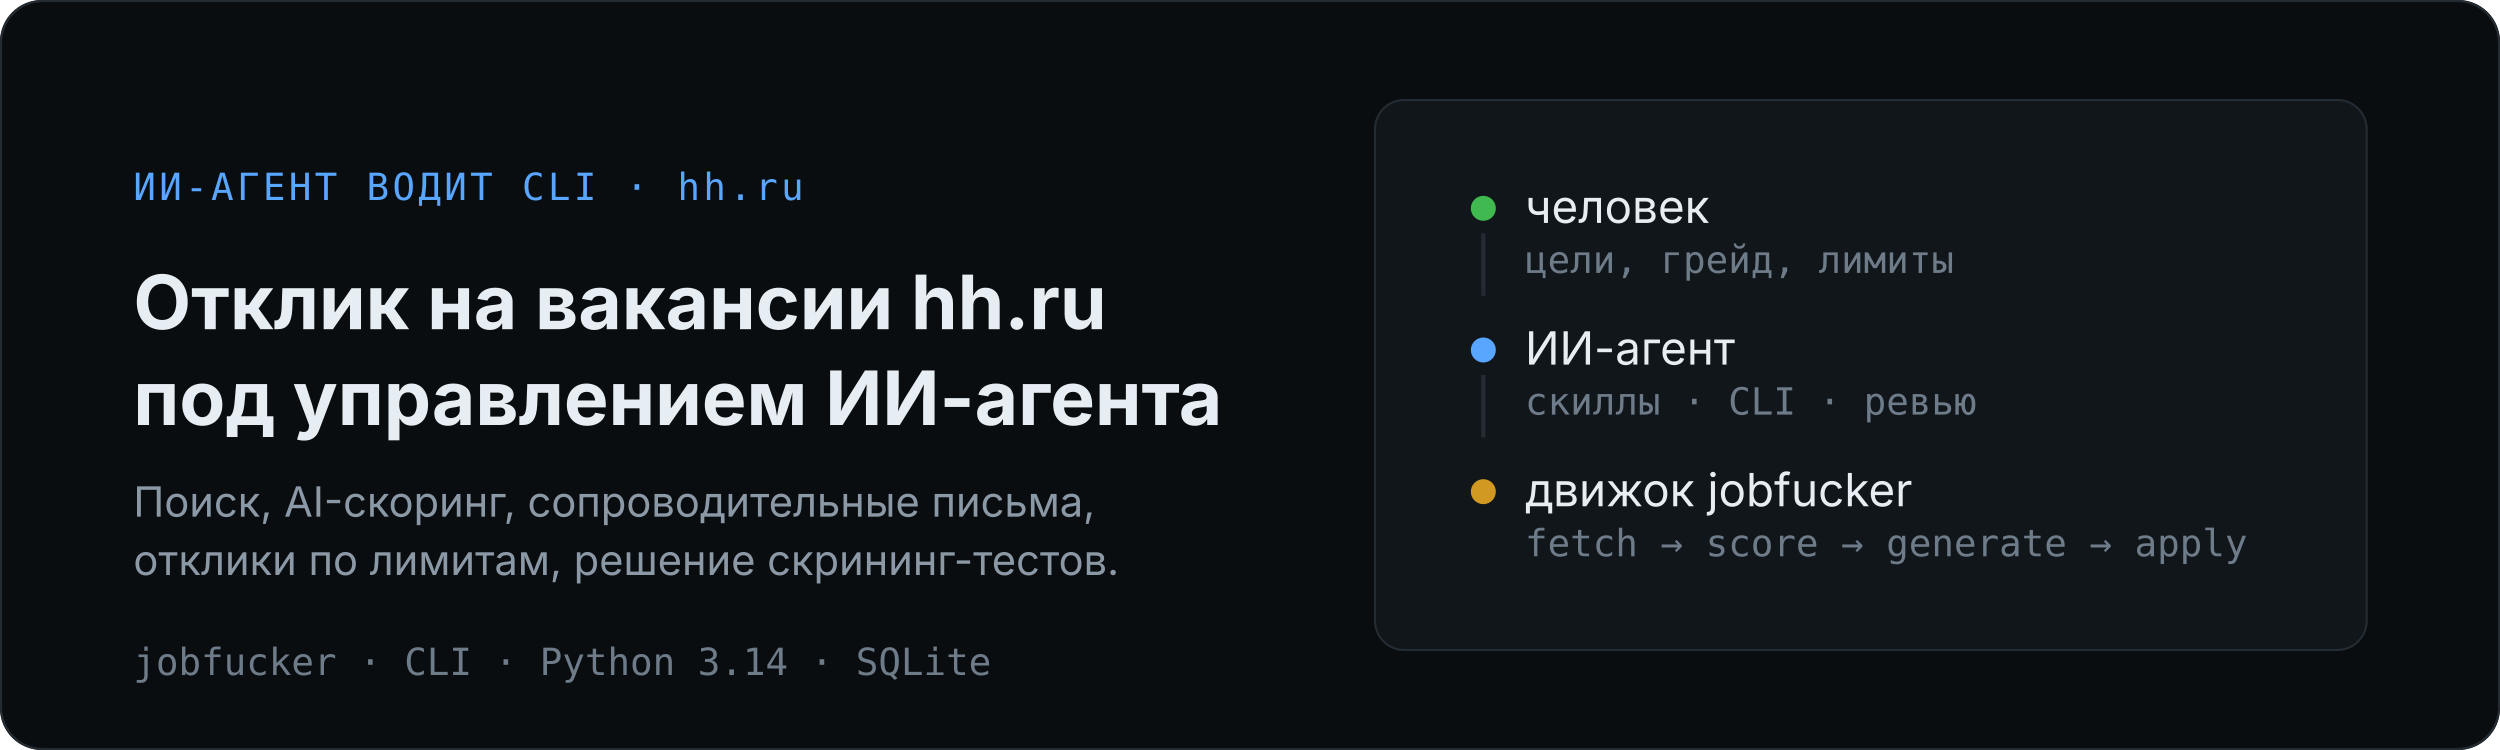
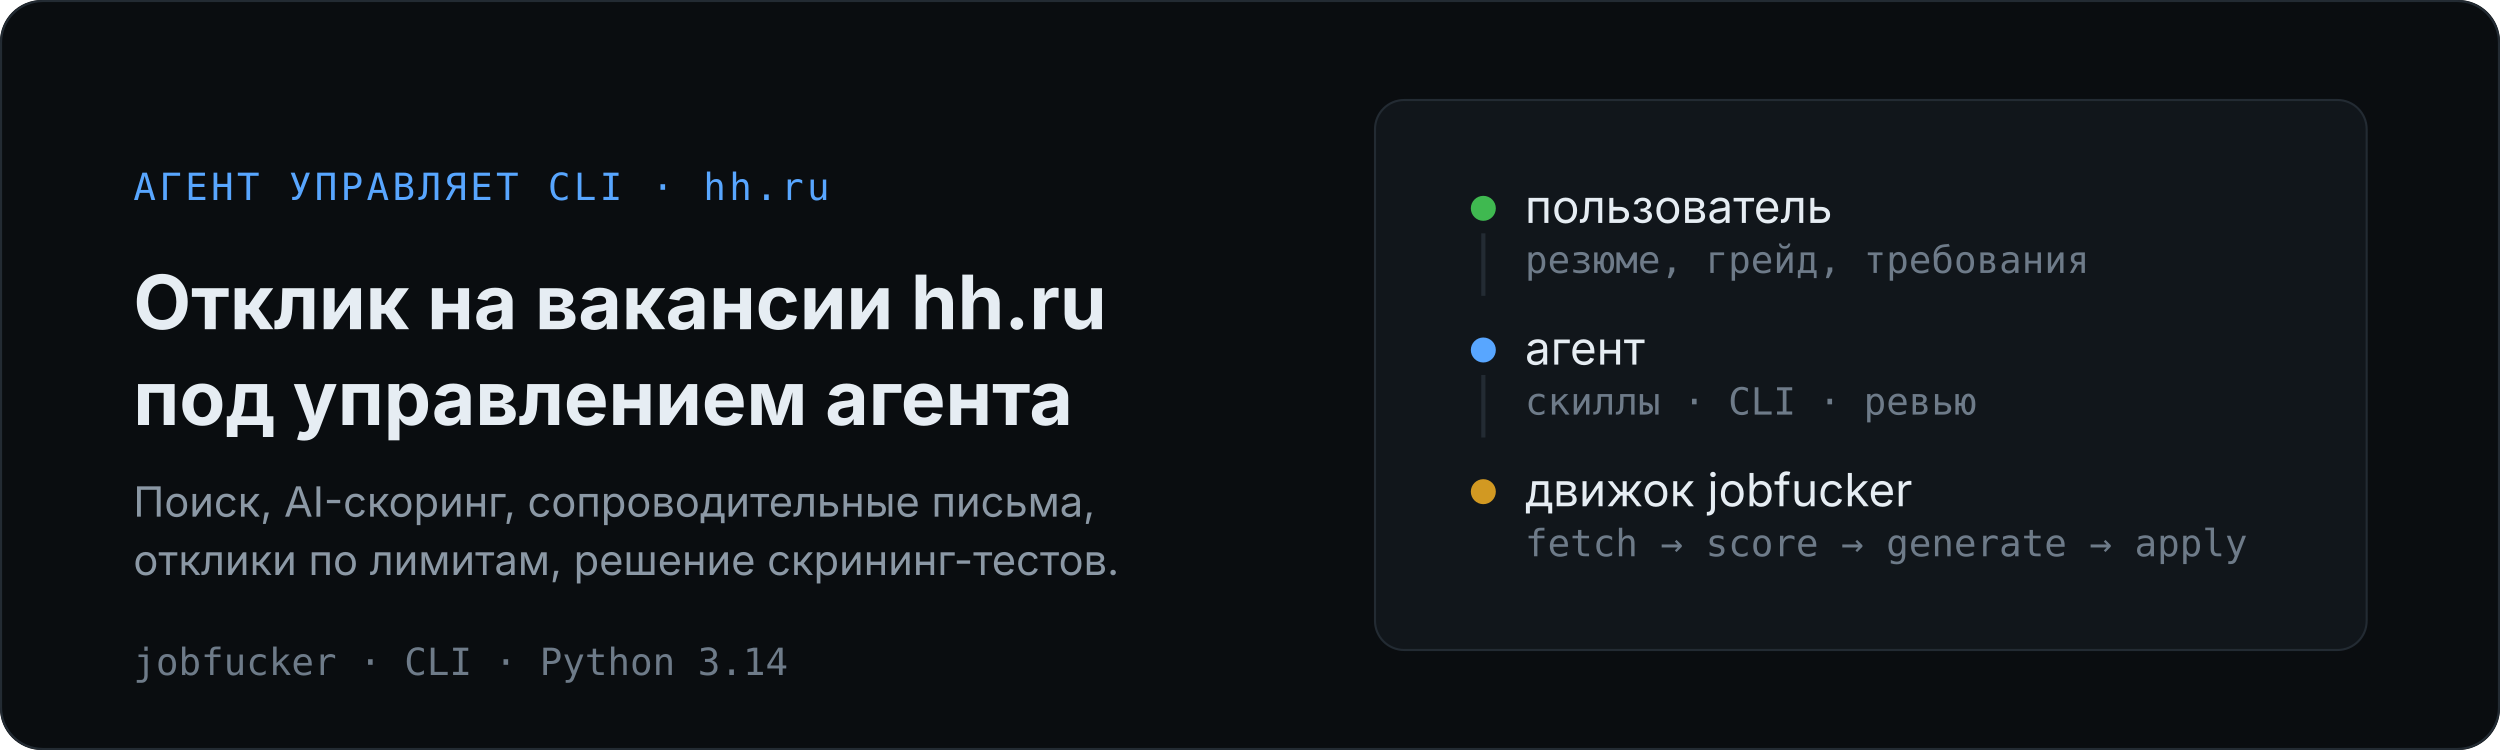
<svg xmlns="http://www.w3.org/2000/svg" width="1200" height="360" viewBox="0 0 1200 360" role="img" aria-labelledby="hero-title hero-desc">
  <rect width="1200" height="360" rx="20" fill="#0a0d10" />
  <rect x="0.5" y="0.5" width="1199" height="359" rx="20" fill="none" stroke="#232b33" />
  <g id="title-block" font-family="-apple-system, BlinkMacSystemFont, 'Segoe UI', 'PingFang SC', sans-serif">
-     <text x="64" y="96" font-family="ui-monospace, SFMono-Regular, Menlo, monospace" font-size="18" letter-spacing="1.6" fill="#58a6ff">ИИ-АГЕНТ ВОДИТ CLI · hh.ru</text>
+     <text x="64" y="96" font-family="ui-monospace, SFMono-Regular, Menlo, monospace" font-size="18" letter-spacing="1.6" fill="#58a6ff">АГЕНТ УПРАВЛЯЕТ CLI · hh.ru</text>
    <text x="64" y="158" font-size="36" font-weight="700" fill="#e6edf3">Отклик на вакансии hh.ru</text>
-     <text x="64" y="204" font-size="36" font-weight="700" fill="#e6edf3">под управлением ИИ-агента</text>
+     <text x="64" y="204" font-size="36" font-weight="700" fill="#e6edf3">под управлением агента</text>
    <text x="64" y="248" font-size="20" fill="#8b98a5">Поиск, AI-скоринг, сопроводительные письма,</text>
    <text x="64" y="276" font-size="20" fill="#8b98a5">отклики по лимитам, решение скрининг-тестов.</text>
-     <text x="64" y="324" font-family="ui-monospace, SFMono-Regular, Menlo, monospace" font-size="18" fill="#6e7b89">jobfucker · CLI · Python 3.14 · SQLite</text>
+     <text x="64" y="324" font-family="ui-monospace, SFMono-Regular, Menlo, monospace" font-size="18" fill="#6e7b89">jobfucker · CLI · Python 3.14</text>
  </g>
  <g id="mechanism" font-family="-apple-system, BlinkMacSystemFont, 'Segoe UI', 'PingFang SC', sans-serif">
    <rect x="660" y="48" width="476" height="264" rx="14" fill="#11161b" stroke="#232b33" />
    <line x1="712" y1="112" x2="712" y2="142" stroke="#232b33" stroke-width="2" />
    <line x1="712" y1="180" x2="712" y2="210" stroke="#232b33" stroke-width="2" />
    <circle cx="712" cy="100" r="6" fill="#3fb950" />
-     <text x="732" y="107" font-size="22" fill="#e6edf3">человек</text>
-     <text x="732" y="131" font-family="ui-monospace, SFMono-Regular, Menlo, monospace" font-size="18" fill="#6e7b89">цели, грейд, лимиты</text>
+     <text x="732" y="107" font-size="22" fill="#e6edf3">пользователь</text>
+     <text x="732" y="131" font-family="ui-monospace, SFMono-Regular, Menlo, monospace" font-size="18" fill="#6e7b89">резюме, грейд, требования</text>
    <circle cx="712" cy="168" r="6" fill="#58a6ff" />
-     <text x="732" y="175" font-size="22" fill="#e6edf3">ИИ-агент</text>
+     <text x="732" y="175" font-size="22" fill="#e6edf3">агент</text>
    <text x="732" y="199" font-family="ui-monospace, SFMono-Regular, Menlo, monospace" font-size="18" fill="#6e7b89">скиллы · CLI · ревью</text>
    <circle cx="712" cy="236" r="6" fill="#d29922" />
    <text x="732" y="243" font-size="22" fill="#e6edf3">движок jobfucker</text>
    <text x="732" y="267" font-family="ui-monospace, SFMono-Regular, Menlo, monospace" font-size="18" fill="#6e7b89">fetch → score → generate → apply</text>
  </g>
</svg>
